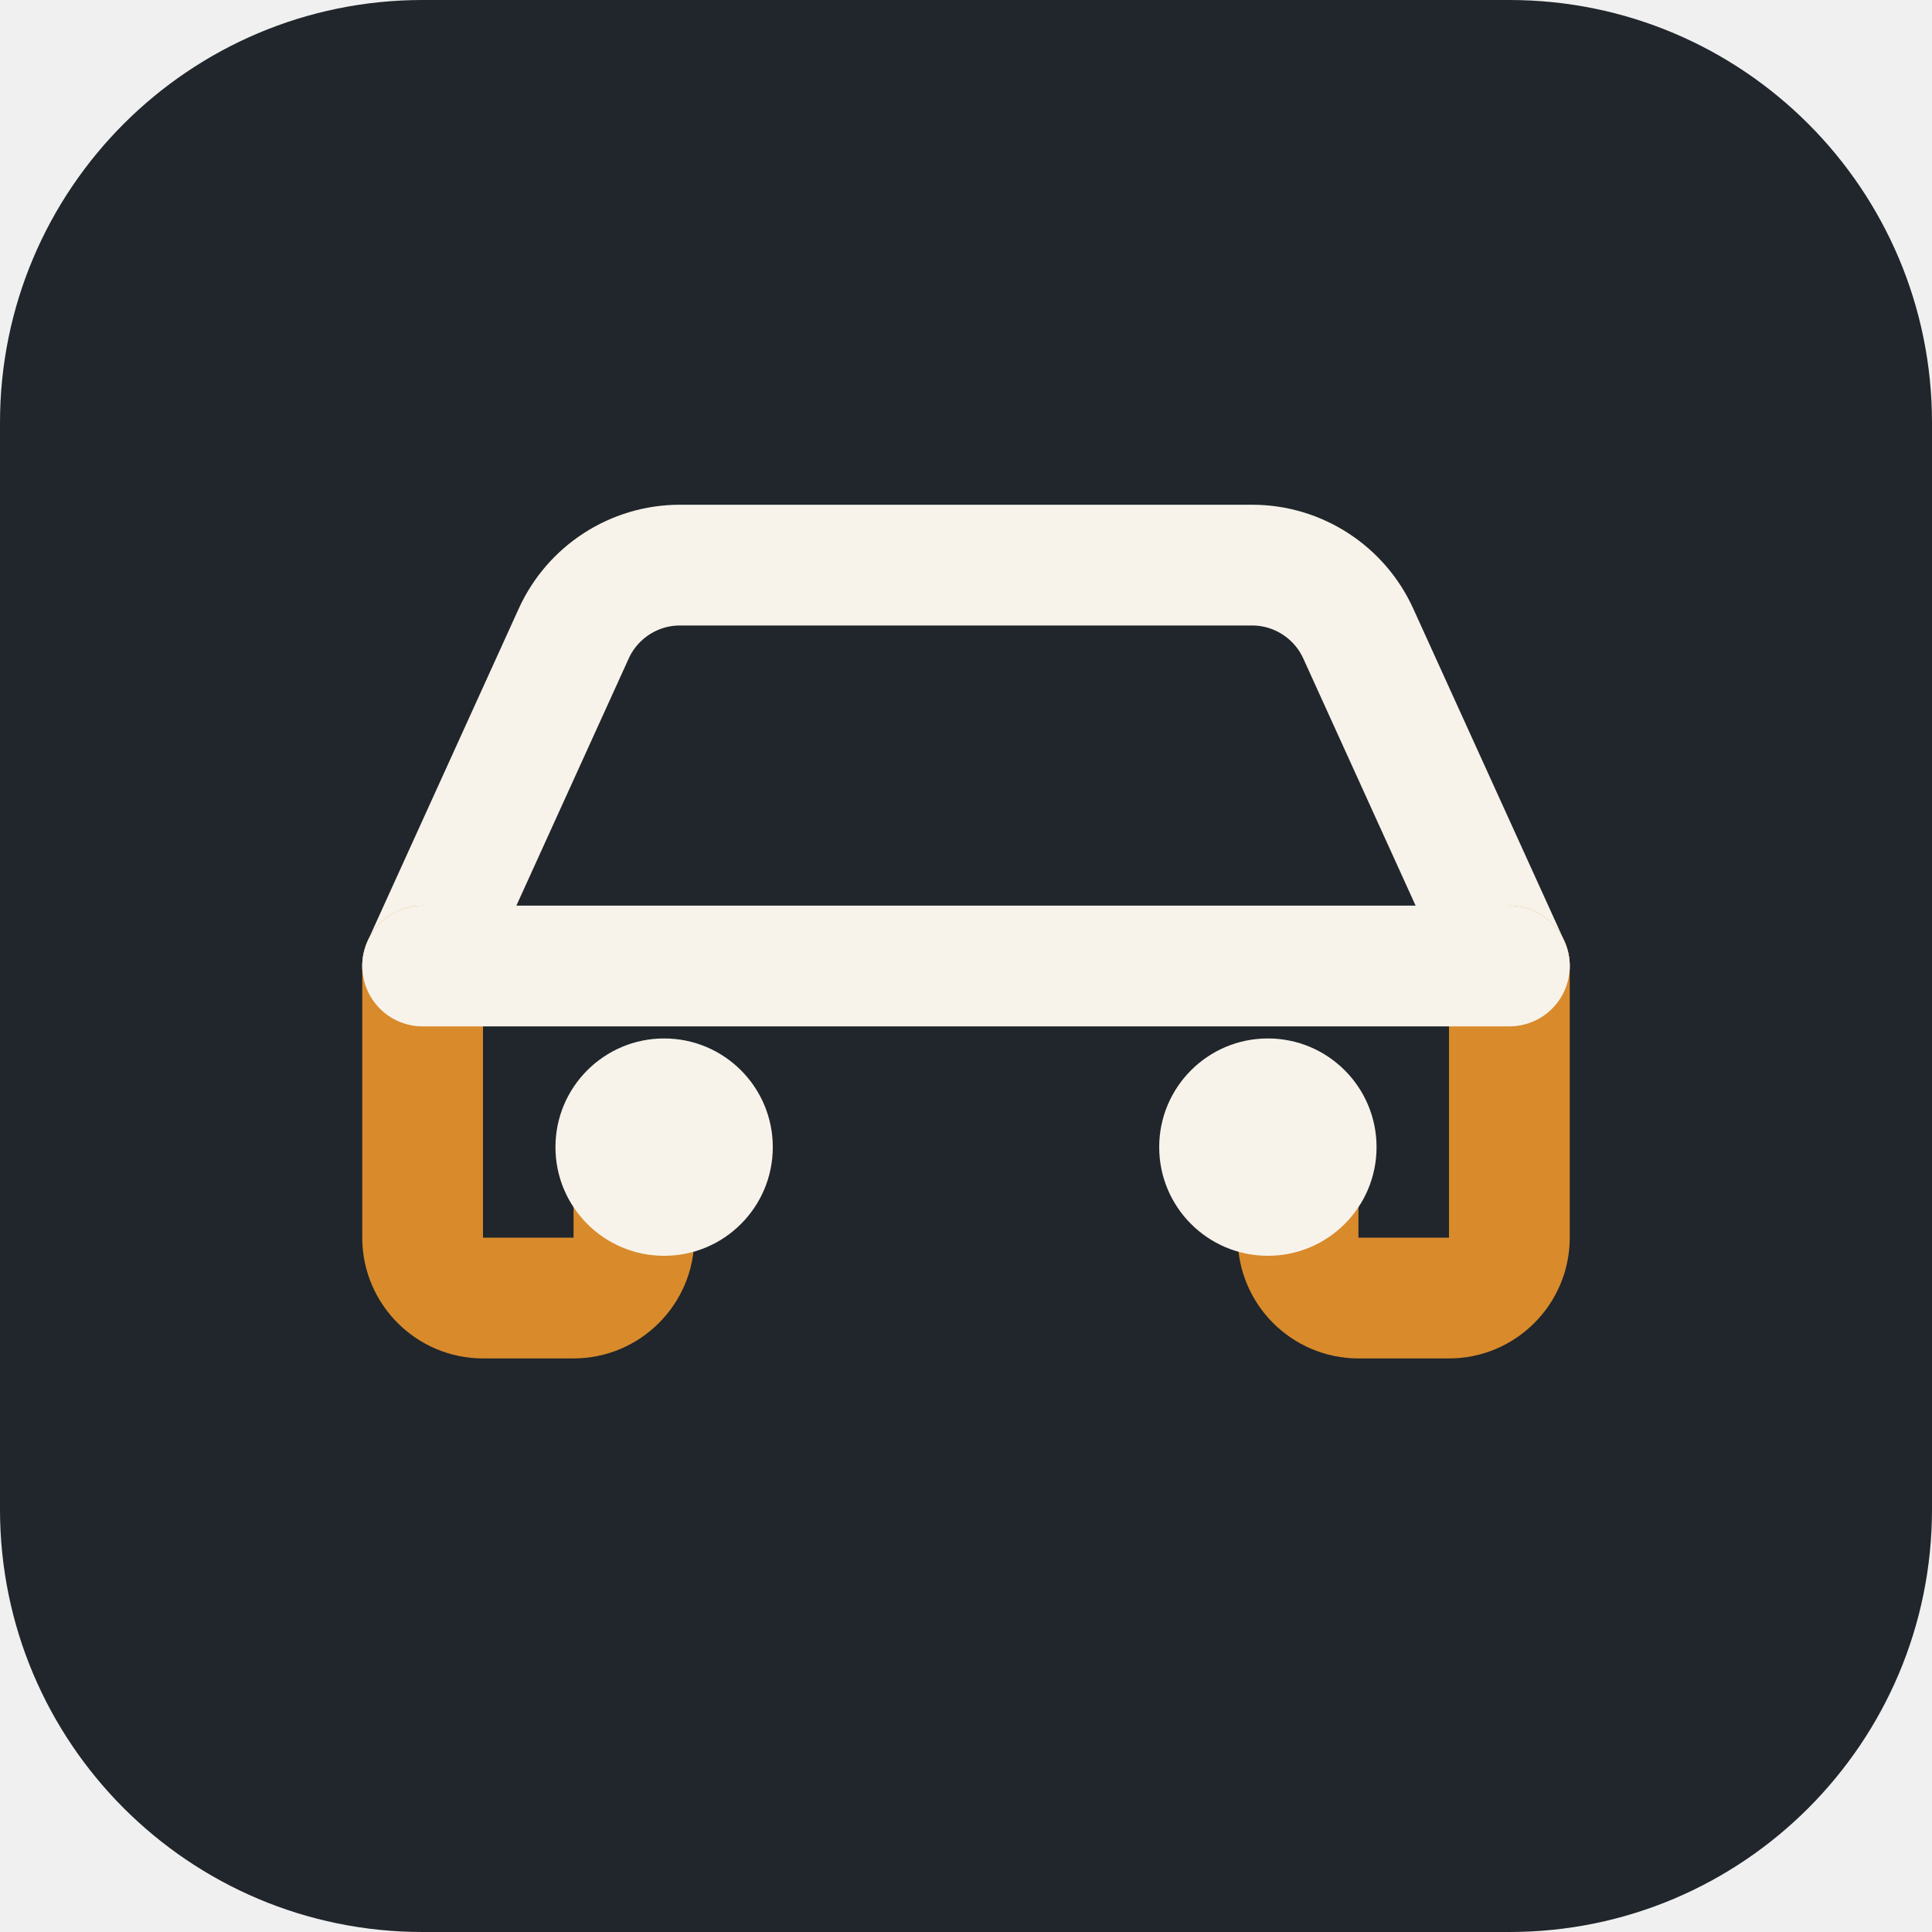
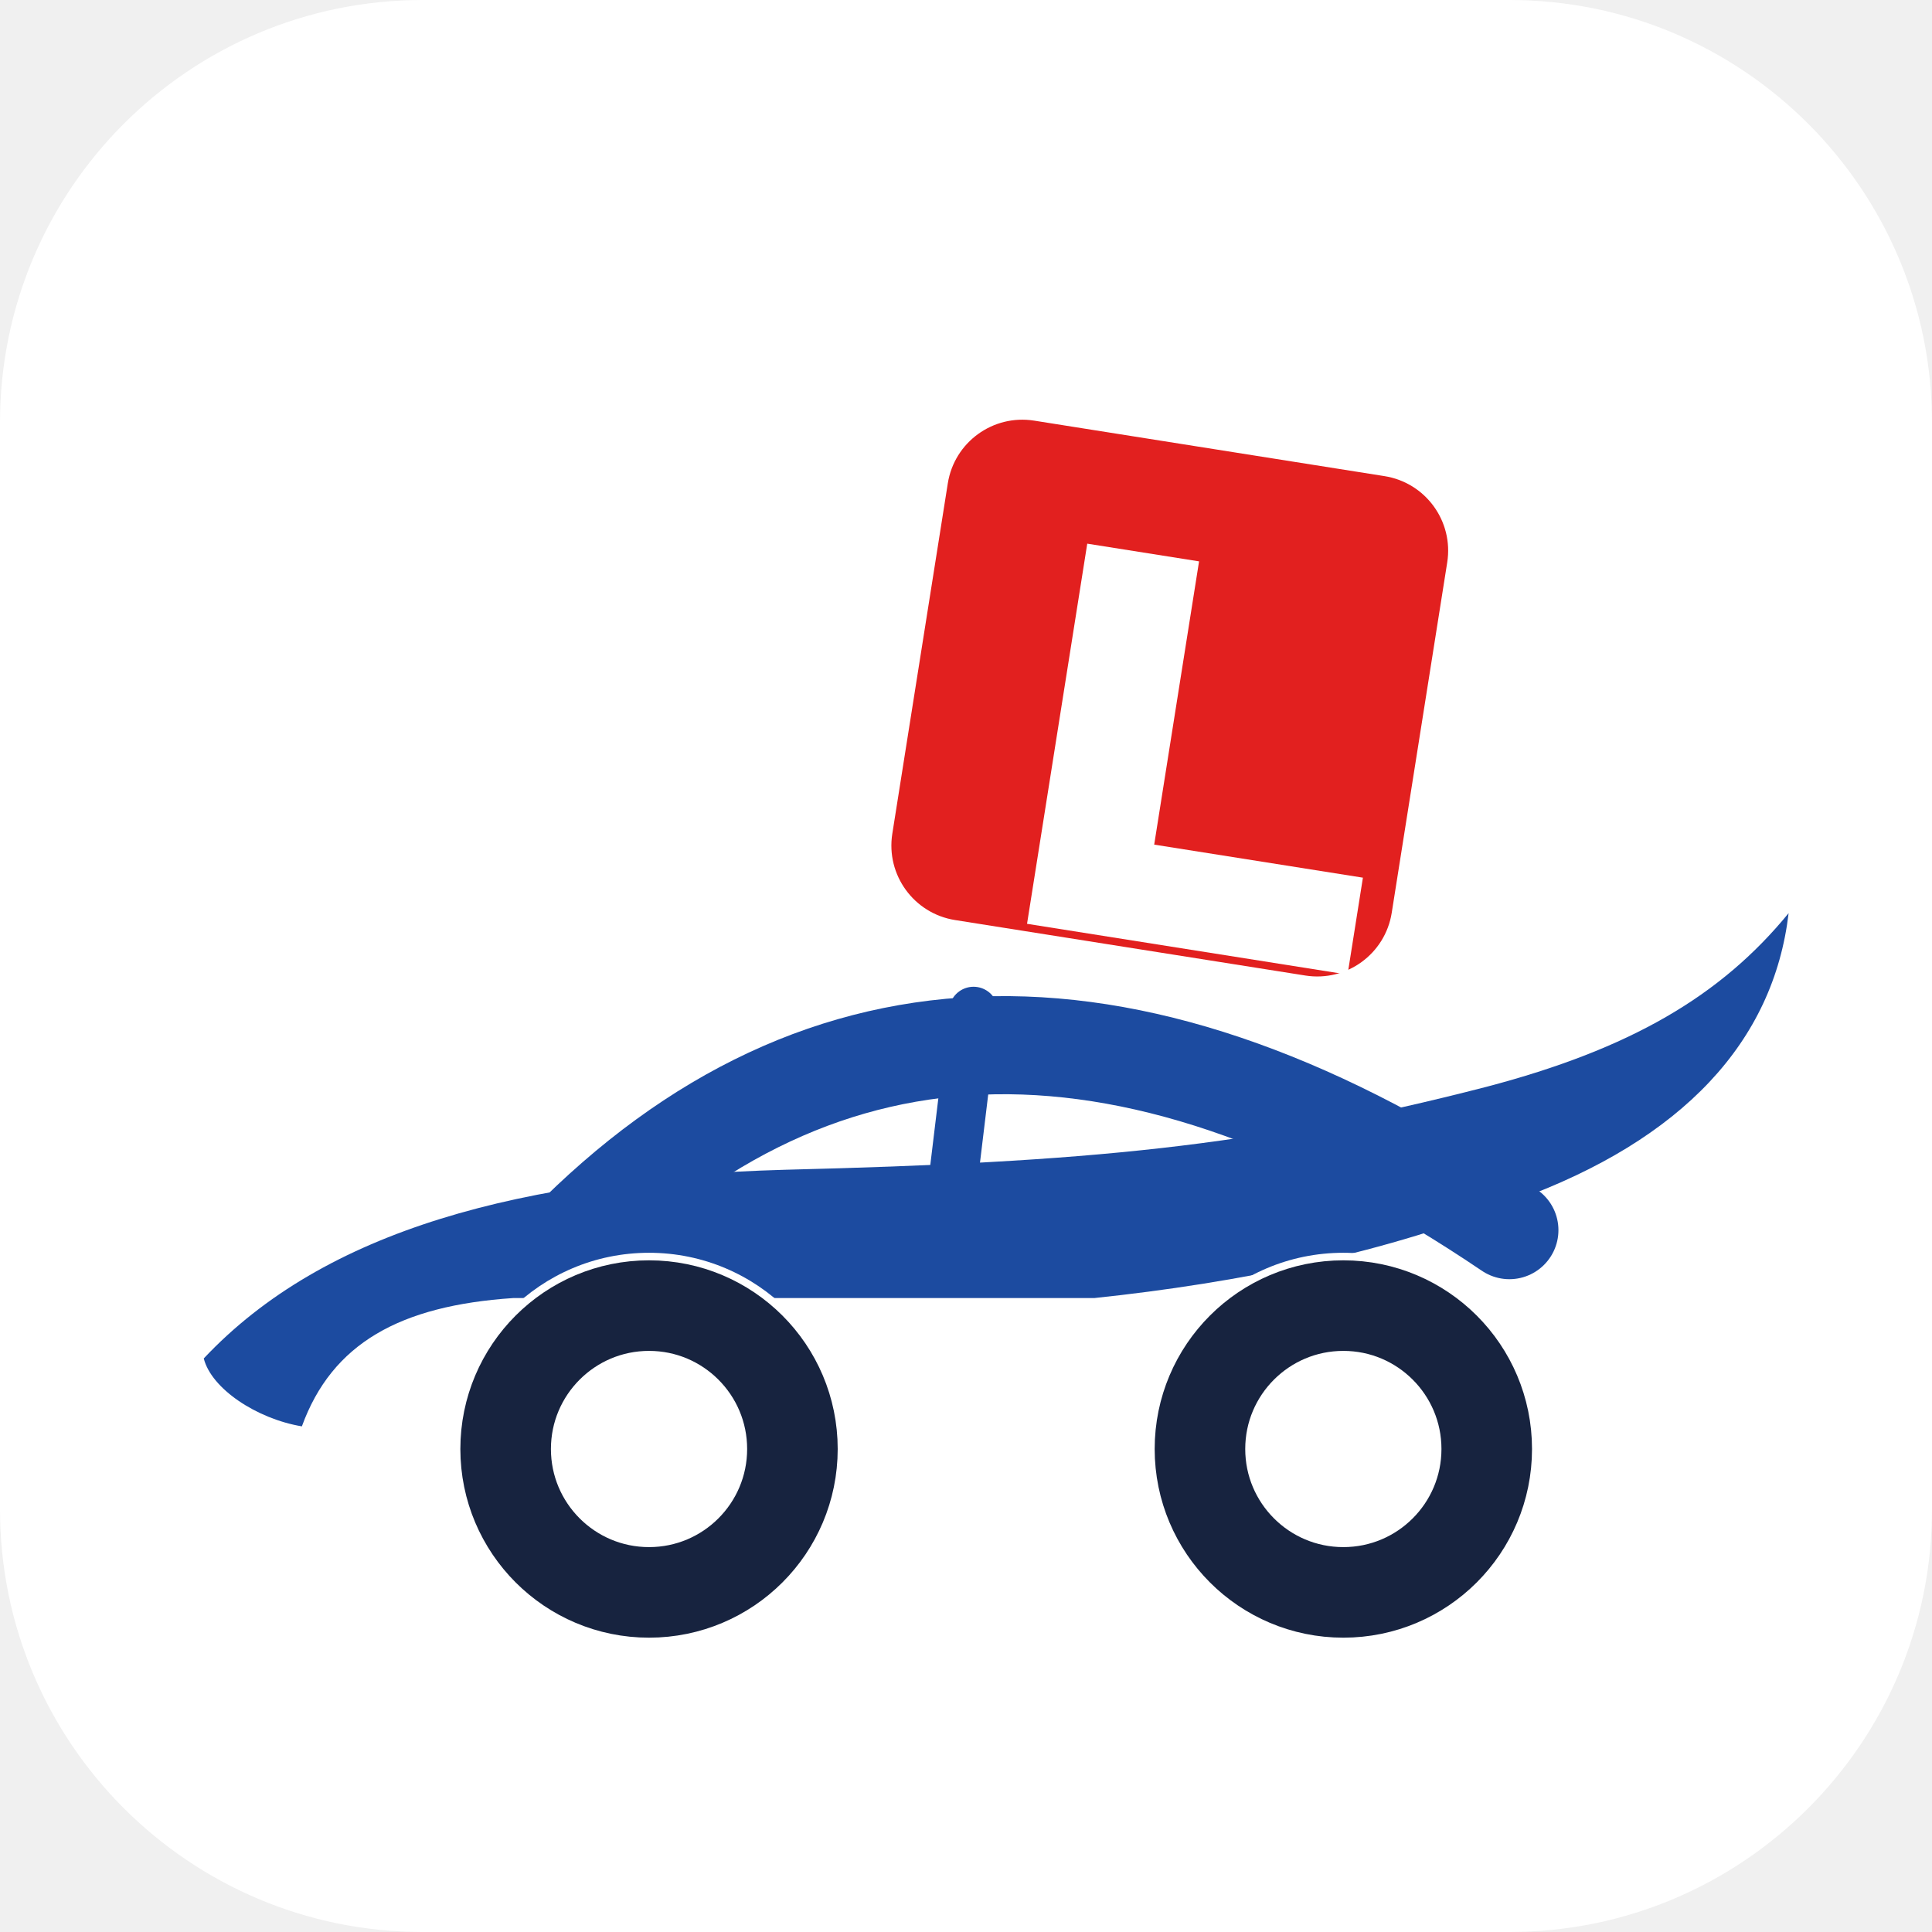
- <svg xmlns="http://www.w3.org/2000/svg" viewBox="0 0 32 32">
-   <rect width="32" height="32" rx="7" fill="#20262b" />
-   <g transform="translate(4,4)">
-     <path d="M3 12L5.5 6.5C5.81 5.81 6.5 5.36 7.26 5.36H16.74C17.5 5.36 18.19 5.81 18.5 6.5L21 12" stroke="#f7f3ea" stroke-width="2" stroke-linecap="round" stroke-linejoin="round" fill="none" />
-     <path d="M3 12V16.5C3 17.05 3.45 17.5 4 17.5H5.5C6.05 17.5 6.5 17.05 6.5 16.5V15" stroke="#d98a2b" stroke-width="2" stroke-linecap="round" stroke-linejoin="round" fill="none" />
-     <path d="M21 12V16.5C21 17.05 20.55 17.5 20 17.5H18.5C17.95 17.5 17.5 17.05 17.5 16.5V15" stroke="#d98a2b" stroke-width="2" stroke-linecap="round" stroke-linejoin="round" fill="none" />
-     <path d="M3 12H21" stroke="#f7f3ea" stroke-width="2" stroke-linecap="round" fill="none" />
-     <circle cx="7" cy="15" r="1.8" fill="#f7f3ea" />
-     <circle cx="17" cy="15" r="1.8" fill="#f7f3ea" />
+ <svg xmlns="http://www.w3.org/2000/svg" viewBox="0 0 512 512">
+   <rect width="512" height="512" rx="112" fill="#ffffff" />
+   <g transform="rotate(9 310 185)">
+     <rect x="243" y="118" width="134" height="134" rx="20" fill="#e2201f" />
+     <path d="M282 148 h30 v76 h56 v26 h-86 z" fill="#ffffff" />
  </g>
+   <path fill="#1c4ba0" d="M54 360     C 86 326 138 312 208 310     C 288 308 332 304 394 288     C 432 278 456 264 474 242     C 470 276 446 302 402 318     C 368 332 328 340 290 344     L 136 344     C 106 346 88 356 80 378     C 68 376 56 368 54 360 Z" />
+   <path d="M150 330 Q 252 226 400 326" fill="none" stroke="#1c4ba0" stroke-width="26" stroke-linecap="round" />
+   <path d="M258 268 L 251 326" stroke="#1c4ba0" stroke-width="13" stroke-linecap="round" />
+   <circle cx="172" cy="384" r="52" fill="#ffffff" />
+   <circle cx="356" cy="384" r="52" fill="#ffffff" />
+   <circle cx="172" cy="384" r="38" fill="none" stroke="#17233f" stroke-width="24" />
+   <circle cx="356" cy="384" r="38" fill="none" stroke="#17233f" stroke-width="24" />
</svg>
